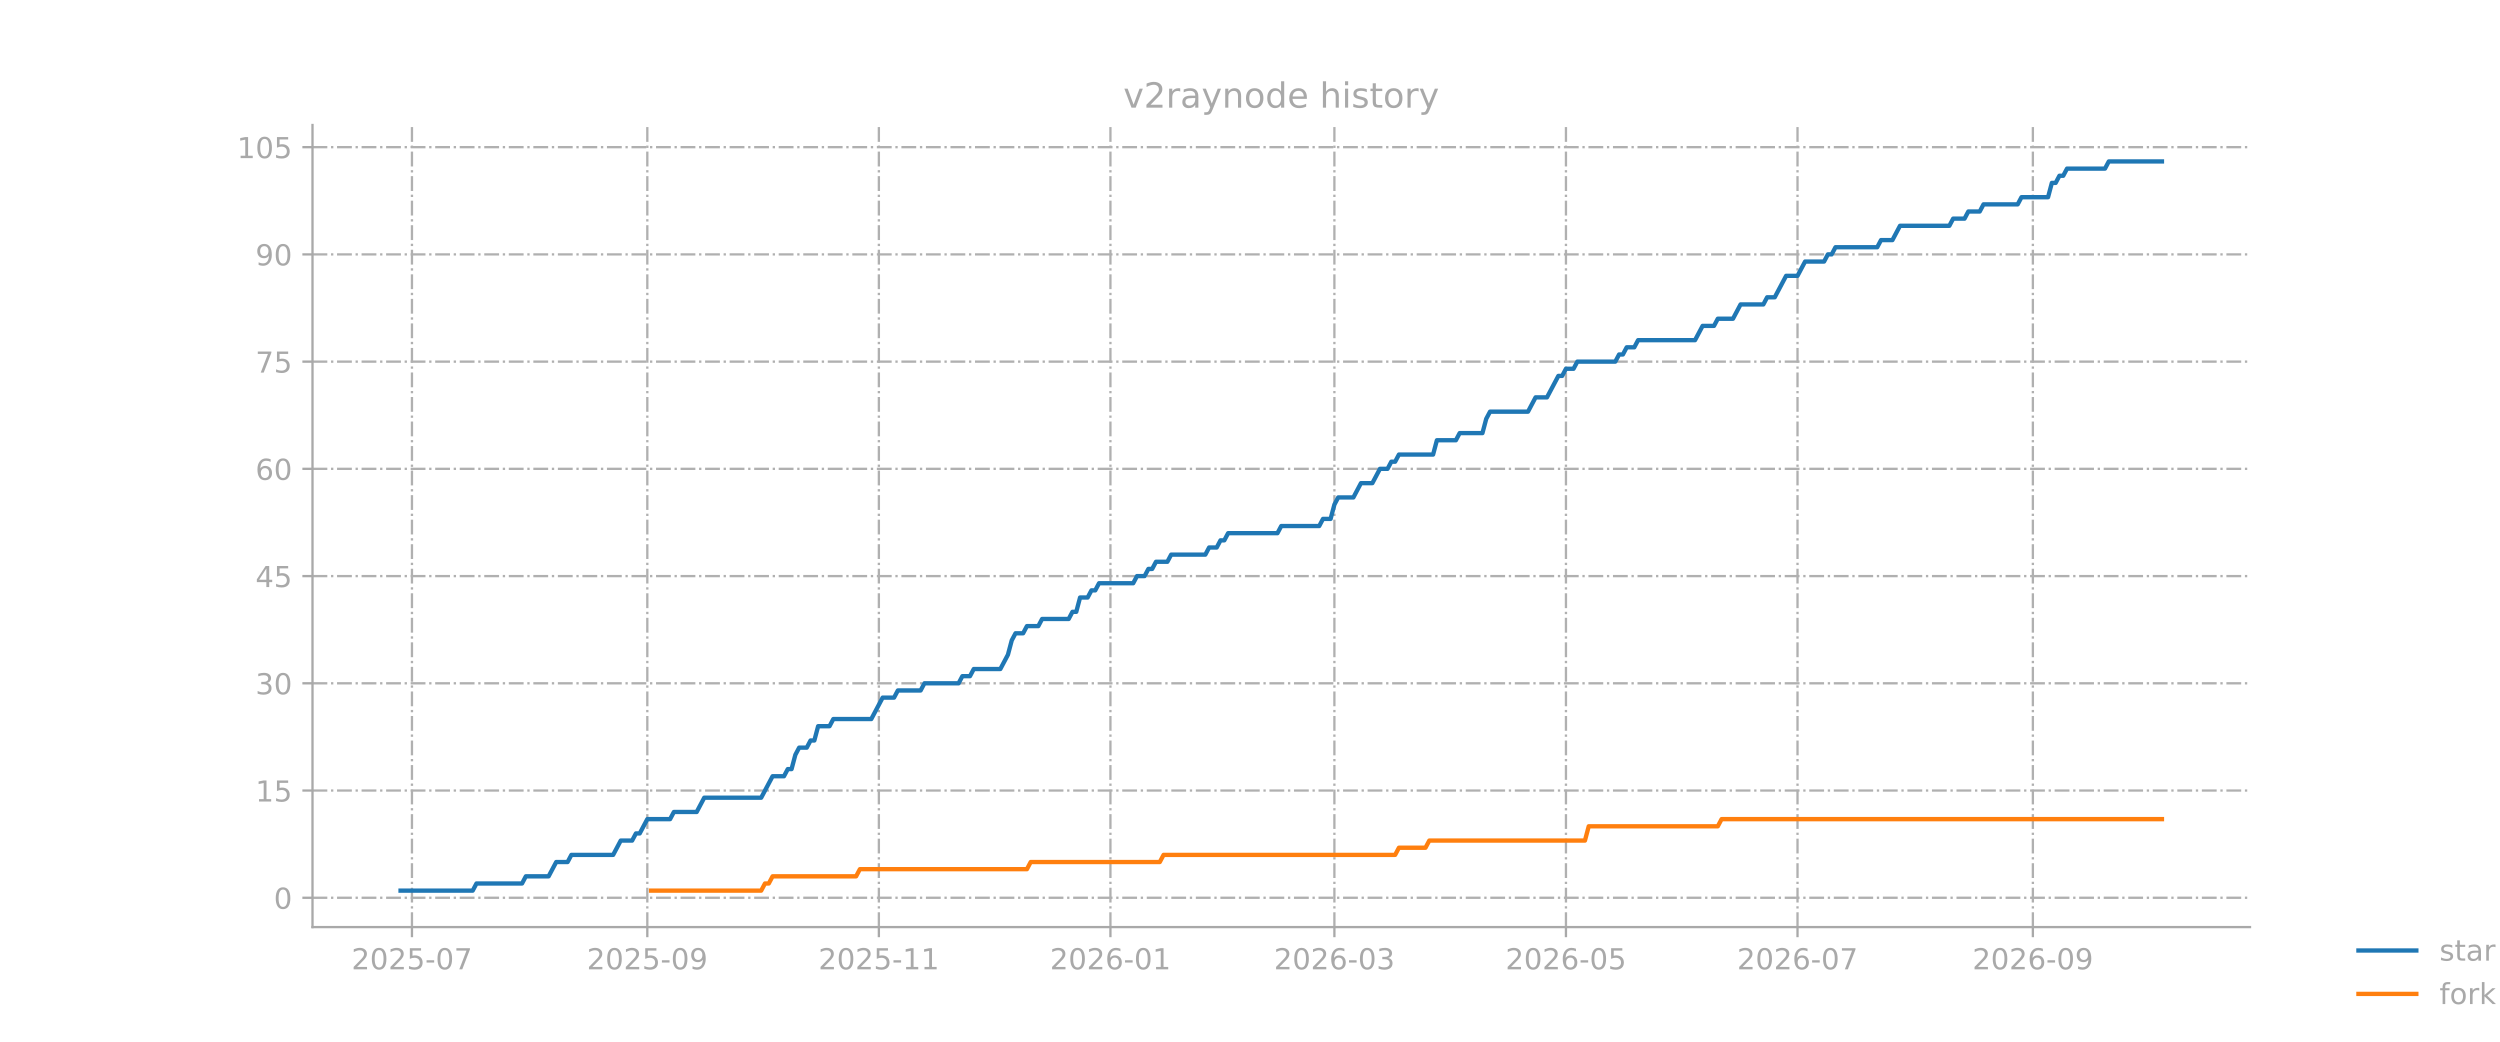
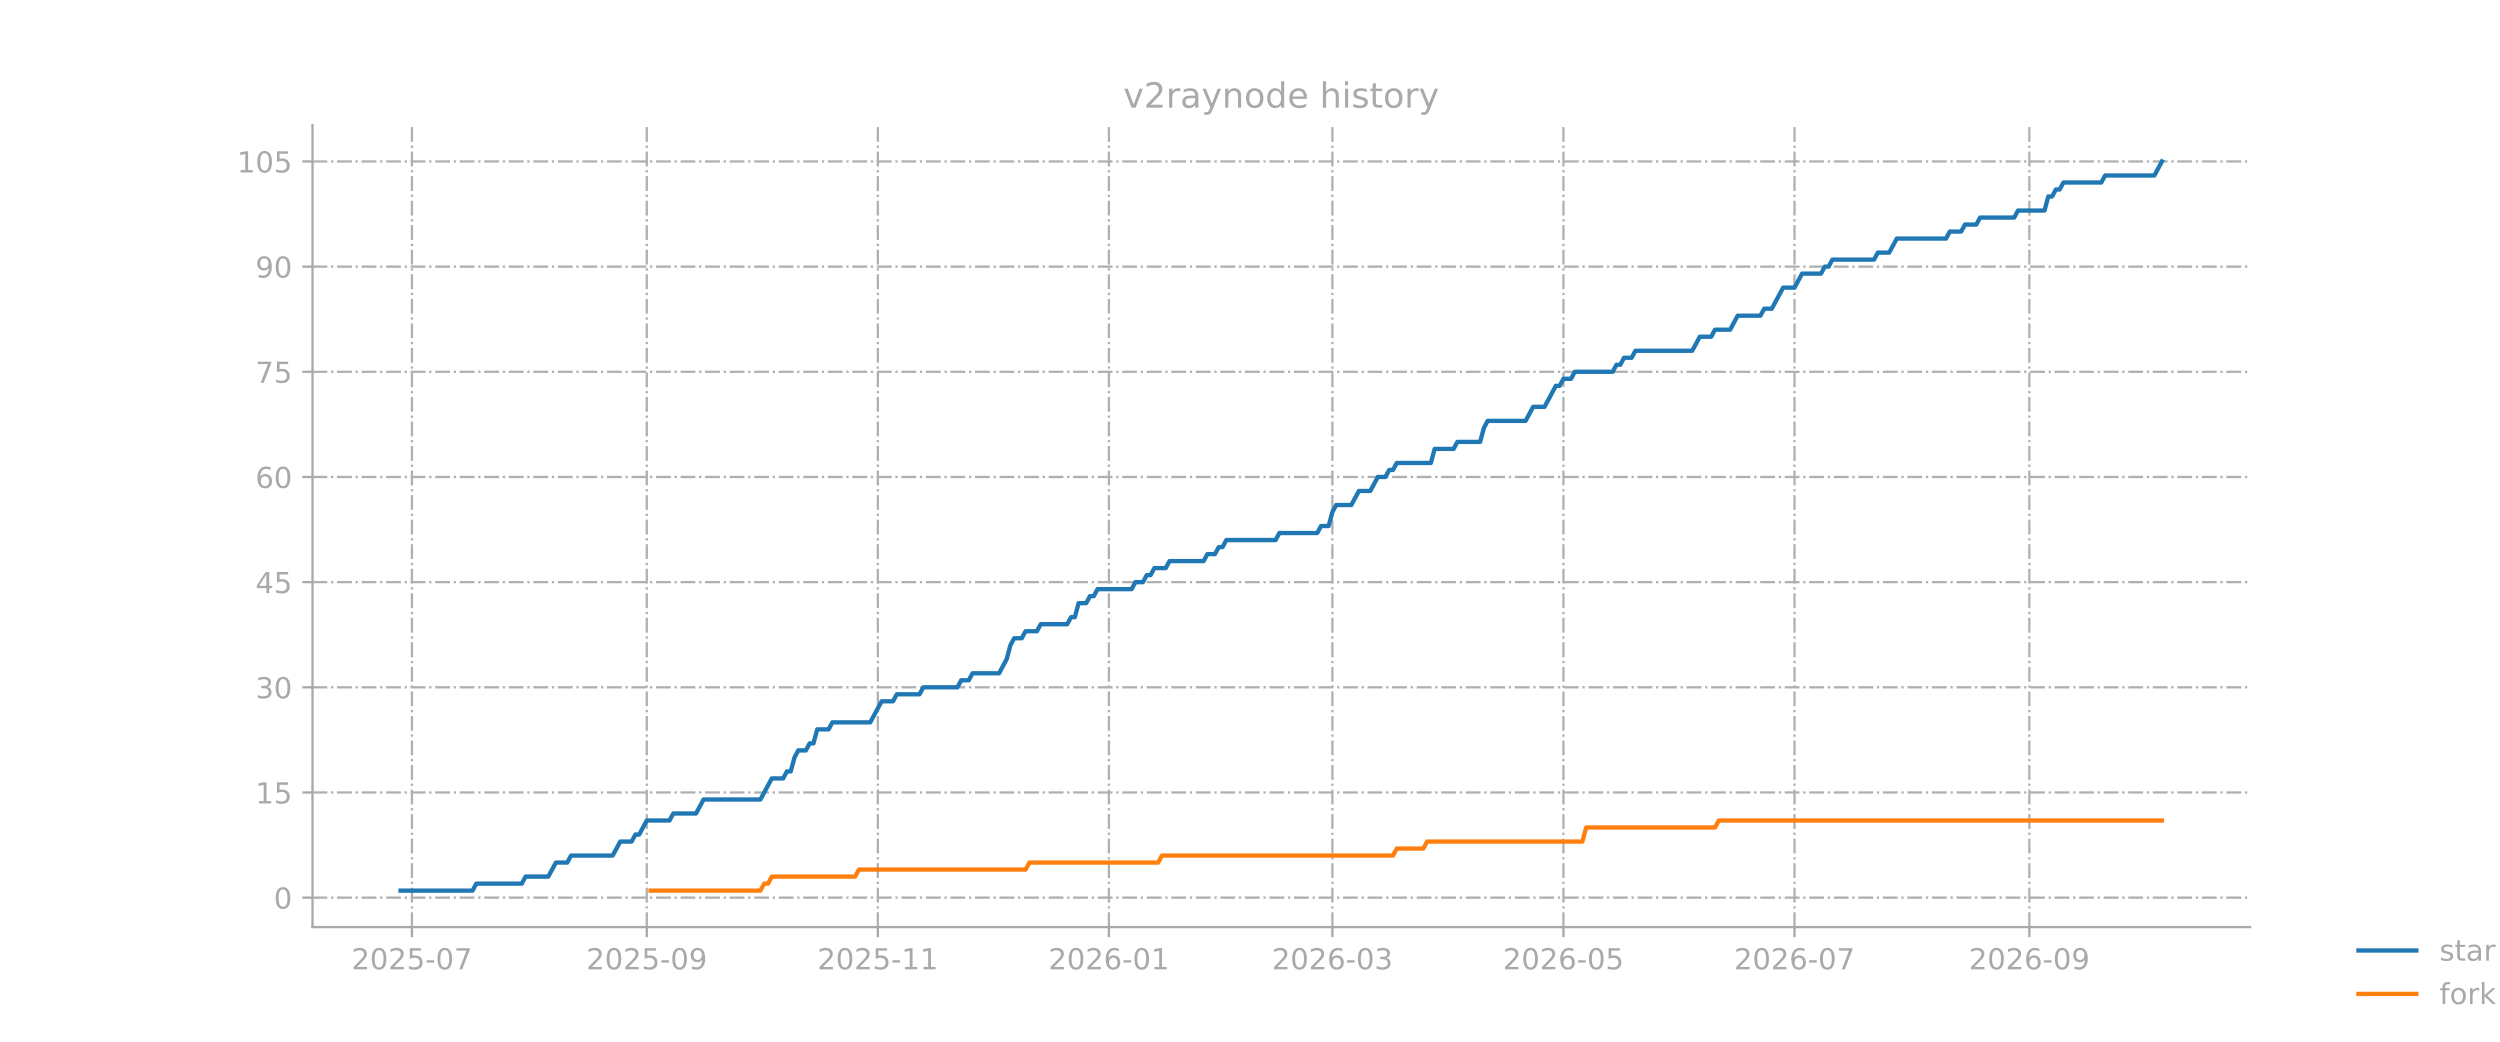
<svg xmlns="http://www.w3.org/2000/svg" xmlns:xlink="http://www.w3.org/1999/xlink" width="864pt" height="360pt" viewBox="0 0 864 360" version="1.1">
  <defs>
    <style type="text/css">*{stroke-linejoin: round; stroke-linecap: butt}</style>
  </defs>
  <g id="figure_1">
    <g id="patch_1">
      <path d="M 0 360  L 864 360  L 864 0  L 0 0  L 0 360  z " style="fill: none; opacity: 0" />
    </g>
    <g id="axes_1">
      <g id="patch_2">
        <path d="M 108 320.4  L 777.6 320.4  L 777.6 43.2  L 108 43.2  L 108 320.4  z " style="fill: none; opacity: 0" />
      </g>
      <g id="matplotlib.axis_1">
        <g id="xtick_1">
          <g id="line2d_1">
-             <path d="M 142.372 320.4  L 142.372 43.2  " clip-path="url(#p97fd6ea133)" style="fill: none; stroke-dasharray: 5.12,1.28,0.8,1.28; stroke-dashoffset: 0; stroke: #b0b0b0; stroke-width: 0.8" />
+             <path d="M 142.364 320.4  L 142.364 43.2  " clip-path="url(#p1e07a360fa)" style="fill: none; stroke-dasharray: 5.12,1.28,0.8,1.28; stroke-dashoffset: 0; stroke: #b0b0b0; stroke-width: 0.8" />
          </g>
          <g id="line2d_2">
            <defs>
-               <path id="m919e17f228" d="M 0 0  L 0 3.5  " style="stroke: #a9a9a9; stroke-width: 0.8" />
+               <path id="mce1f207de1" d="M 0 0  L 0 3.5  " style="stroke: #a9a9a9; stroke-width: 0.8" />
            </defs>
            <g>
-               <use xlink:href="#m919e17f228" x="142.372" y="320.4" style="fill: #a9a9a9; stroke: #a9a9a9; stroke-width: 0.8" />
+               <use xlink:href="#mce1f207de1" x="142.364" y="320.4" style="fill: #a9a9a9; stroke: #a9a9a9; stroke-width: 0.8" />
            </g>
          </g>
          <g id="text_1">
-             <g style="fill: #a9a9a9" transform="translate(121.4807 334.9977) scale(0.1 -0.1)">
+             <g style="fill: #a9a9a9" transform="translate(121.4722 334.9977) scale(0.1 -0.1)">
              <defs>
                <path id="DejaVuSans-15" d="M 1228 531  L 3431 531  L 3431 0  L 469 0  L 469 531  Q 828 903 1448 1529  Q 2069 2156 2228 2338  Q 2531 2678 2651 2914  Q 2772 3150 2772 3378  Q 2772 3750 2511 3984  Q 2250 4219 1831 4219  Q 1534 4219 1204 4116  Q 875 4013 500 3803  L 500 4441  Q 881 4594 1212 4672  Q 1544 4750 1819 4750  Q 2544 4750 2975 4387  Q 3406 4025 3406 3419  Q 3406 3131 3298 2873  Q 3191 2616 2906 2266  Q 2828 2175 2409 1742  Q 1991 1309 1228 531  z " transform="scale(0.015625)" />
                <path id="DejaVuSans-13" d="M 2034 4250  Q 1547 4250 1301 3770  Q 1056 3291 1056 2328  Q 1056 1369 1301 889  Q 1547 409 2034 409  Q 2525 409 2770 889  Q 3016 1369 3016 2328  Q 3016 3291 2770 3770  Q 2525 4250 2034 4250  z M 2034 4750  Q 2819 4750 3233 4129  Q 3647 3509 3647 2328  Q 3647 1150 3233 529  Q 2819 -91 2034 -91  Q 1250 -91 836 529  Q 422 1150 422 2328  Q 422 3509 836 4129  Q 1250 4750 2034 4750  z " transform="scale(0.015625)" />
                <path id="DejaVuSans-18" d="M 691 4666  L 3169 4666  L 3169 4134  L 1269 4134  L 1269 2991  Q 1406 3038 1543 3061  Q 1681 3084 1819 3084  Q 2600 3084 3056 2656  Q 3513 2228 3513 1497  Q 3513 744 3044 326  Q 2575 -91 1722 -91  Q 1428 -91 1123 -41  Q 819 9 494 109  L 494 744  Q 775 591 1075 516  Q 1375 441 1709 441  Q 2250 441 2565 725  Q 2881 1009 2881 1497  Q 2881 1984 2565 2268  Q 2250 2553 1709 2553  Q 1456 2553 1204 2497  Q 953 2441 691 2322  L 691 4666  z " transform="scale(0.015625)" />
                <path id="DejaVuSans-10" d="M 313 2009  L 1997 2009  L 1997 1497  L 313 1497  L 313 2009  z " transform="scale(0.015625)" />
                <path id="DejaVuSans-1a" d="M 525 4666  L 3525 4666  L 3525 4397  L 1831 0  L 1172 0  L 2766 4134  L 525 4134  L 525 4666  z " transform="scale(0.015625)" />
              </defs>
              <use xlink:href="#DejaVuSans-15" />
              <use xlink:href="#DejaVuSans-13" transform="translate(63.625 0)" />
              <use xlink:href="#DejaVuSans-15" transform="translate(127.25 0)" />
              <use xlink:href="#DejaVuSans-18" transform="translate(190.875 0)" />
              <use xlink:href="#DejaVuSans-10" transform="translate(254.5 0)" />
              <use xlink:href="#DejaVuSans-13" transform="translate(290.5781 0)" />
              <use xlink:href="#DejaVuSans-1a" transform="translate(354.2031 0)" />
            </g>
          </g>
        </g>
        <g id="xtick_2">
          <g id="line2d_3">
-             <path d="M 223.711 320.4  L 223.711 43.2  " clip-path="url(#p97fd6ea133)" style="fill: none; stroke-dasharray: 5.12,1.28,0.8,1.28; stroke-dashoffset: 0; stroke: #b0b0b0; stroke-width: 0.8" />
+             <path d="M 223.527 320.4  L 223.527 43.2  " clip-path="url(#p1e07a360fa)" style="fill: none; stroke-dasharray: 5.12,1.28,0.8,1.28; stroke-dashoffset: 0; stroke: #b0b0b0; stroke-width: 0.8" />
          </g>
          <g id="line2d_4">
            <g>
-               <use xlink:href="#m919e17f228" x="223.711" y="320.4" style="fill: #a9a9a9; stroke: #a9a9a9; stroke-width: 0.8" />
+               <use xlink:href="#mce1f207de1" x="223.527" y="320.4" style="fill: #a9a9a9; stroke: #a9a9a9; stroke-width: 0.8" />
            </g>
          </g>
          <g id="text_2">
-             <g style="fill: #a9a9a9" transform="translate(202.8193 334.9977) scale(0.1 -0.1)">
+             <g style="fill: #a9a9a9" transform="translate(202.6359 334.9977) scale(0.1 -0.1)">
              <defs>
                <path id="DejaVuSans-1c" d="M 703 97  L 703 672  Q 941 559 1184 500  Q 1428 441 1663 441  Q 2288 441 2617 861  Q 2947 1281 2994 2138  Q 2813 1869 2534 1725  Q 2256 1581 1919 1581  Q 1219 1581 811 2004  Q 403 2428 403 3163  Q 403 3881 828 4315  Q 1253 4750 1959 4750  Q 2769 4750 3195 4129  Q 3622 3509 3622 2328  Q 3622 1225 3098 567  Q 2575 -91 1691 -91  Q 1453 -91 1209 -44  Q 966 3 703 97  z M 1959 2075  Q 2384 2075 2632 2365  Q 2881 2656 2881 3163  Q 2881 3666 2632 3958  Q 2384 4250 1959 4250  Q 1534 4250 1286 3958  Q 1038 3666 1038 3163  Q 1038 2656 1286 2365  Q 1534 2075 1959 2075  z " transform="scale(0.015625)" />
              </defs>
              <use xlink:href="#DejaVuSans-15" />
              <use xlink:href="#DejaVuSans-13" transform="translate(63.625 0)" />
              <use xlink:href="#DejaVuSans-15" transform="translate(127.25 0)" />
              <use xlink:href="#DejaVuSans-18" transform="translate(190.875 0)" />
              <use xlink:href="#DejaVuSans-10" transform="translate(254.5 0)" />
              <use xlink:href="#DejaVuSans-13" transform="translate(290.5781 0)" />
              <use xlink:href="#DejaVuSans-1c" transform="translate(354.2031 0)" />
            </g>
          </g>
        </g>
        <g id="xtick_3">
          <g id="line2d_5">
-             <path d="M 303.737 320.4  L 303.737 43.2  " clip-path="url(#p97fd6ea133)" style="fill: none; stroke-dasharray: 5.12,1.28,0.8,1.28; stroke-dashoffset: 0; stroke: #b0b0b0; stroke-width: 0.8" />
+             <path d="M 303.382 320.4  L 303.382 43.2  " clip-path="url(#p1e07a360fa)" style="fill: none; stroke-dasharray: 5.12,1.28,0.8,1.28; stroke-dashoffset: 0; stroke: #b0b0b0; stroke-width: 0.8" />
          </g>
          <g id="line2d_6">
            <g>
-               <use xlink:href="#m919e17f228" x="303.737" y="320.4" style="fill: #a9a9a9; stroke: #a9a9a9; stroke-width: 0.8" />
+               <use xlink:href="#mce1f207de1" x="303.382" y="320.4" style="fill: #a9a9a9; stroke: #a9a9a9; stroke-width: 0.8" />
            </g>
          </g>
          <g id="text_3">
-             <g style="fill: #a9a9a9" transform="translate(282.8459 334.9977) scale(0.1 -0.1)">
+             <g style="fill: #a9a9a9" transform="translate(282.4904 334.9977) scale(0.1 -0.1)">
              <defs>
                <path id="DejaVuSans-14" d="M 794 531  L 1825 531  L 1825 4091  L 703 3866  L 703 4441  L 1819 4666  L 2450 4666  L 2450 531  L 3481 531  L 3481 0  L 794 0  L 794 531  z " transform="scale(0.015625)" />
              </defs>
              <use xlink:href="#DejaVuSans-15" />
              <use xlink:href="#DejaVuSans-13" transform="translate(63.625 0)" />
              <use xlink:href="#DejaVuSans-15" transform="translate(127.25 0)" />
              <use xlink:href="#DejaVuSans-18" transform="translate(190.875 0)" />
              <use xlink:href="#DejaVuSans-10" transform="translate(254.5 0)" />
              <use xlink:href="#DejaVuSans-14" transform="translate(290.5781 0)" />
              <use xlink:href="#DejaVuSans-14" transform="translate(354.2031 0)" />
            </g>
          </g>
        </g>
        <g id="xtick_4">
          <g id="line2d_7">
-             <path d="M 383.764 320.4  L 383.764 43.2  " clip-path="url(#p97fd6ea133)" style="fill: none; stroke-dasharray: 5.12,1.28,0.8,1.28; stroke-dashoffset: 0; stroke: #b0b0b0; stroke-width: 0.8" />
+             <path d="M 383.236 320.4  L 383.236 43.2  " clip-path="url(#p1e07a360fa)" style="fill: none; stroke-dasharray: 5.12,1.28,0.8,1.28; stroke-dashoffset: 0; stroke: #b0b0b0; stroke-width: 0.8" />
          </g>
          <g id="line2d_8">
            <g>
-               <use xlink:href="#m919e17f228" x="383.764" y="320.4" style="fill: #a9a9a9; stroke: #a9a9a9; stroke-width: 0.8" />
+               <use xlink:href="#mce1f207de1" x="383.236" y="320.4" style="fill: #a9a9a9; stroke: #a9a9a9; stroke-width: 0.8" />
            </g>
          </g>
          <g id="text_4">
-             <g style="fill: #a9a9a9" transform="translate(362.8725 334.9977) scale(0.1 -0.1)">
+             <g style="fill: #a9a9a9" transform="translate(362.345 334.9977) scale(0.1 -0.1)">
              <defs>
                <path id="DejaVuSans-19" d="M 2113 2584  Q 1688 2584 1439 2293  Q 1191 2003 1191 1497  Q 1191 994 1439 701  Q 1688 409 2113 409  Q 2538 409 2786 701  Q 3034 994 3034 1497  Q 3034 2003 2786 2293  Q 2538 2584 2113 2584  z M 3366 4563  L 3366 3988  Q 3128 4100 2886 4159  Q 2644 4219 2406 4219  Q 1781 4219 1451 3797  Q 1122 3375 1075 2522  Q 1259 2794 1537 2939  Q 1816 3084 2150 3084  Q 2853 3084 3261 2657  Q 3669 2231 3669 1497  Q 3669 778 3244 343  Q 2819 -91 2113 -91  Q 1303 -91 875 529  Q 447 1150 447 2328  Q 447 3434 972 4092  Q 1497 4750 2381 4750  Q 2619 4750 2861 4703  Q 3103 4656 3366 4563  z " transform="scale(0.015625)" />
              </defs>
              <use xlink:href="#DejaVuSans-15" />
              <use xlink:href="#DejaVuSans-13" transform="translate(63.625 0)" />
              <use xlink:href="#DejaVuSans-15" transform="translate(127.25 0)" />
              <use xlink:href="#DejaVuSans-19" transform="translate(190.875 0)" />
              <use xlink:href="#DejaVuSans-10" transform="translate(254.5 0)" />
              <use xlink:href="#DejaVuSans-13" transform="translate(290.5781 0)" />
              <use xlink:href="#DejaVuSans-14" transform="translate(354.2031 0)" />
            </g>
          </g>
        </g>
        <g id="xtick_5">
          <g id="line2d_9">
-             <path d="M 461.167 320.4  L 461.167 43.2  " clip-path="url(#p97fd6ea133)" style="fill: none; stroke-dasharray: 5.12,1.28,0.8,1.28; stroke-dashoffset: 0; stroke: #b0b0b0; stroke-width: 0.8" />
+             <path d="M 460.473 320.4  L 460.473 43.2  " clip-path="url(#p1e07a360fa)" style="fill: none; stroke-dasharray: 5.12,1.28,0.8,1.28; stroke-dashoffset: 0; stroke: #b0b0b0; stroke-width: 0.8" />
          </g>
          <g id="line2d_10">
            <g>
-               <use xlink:href="#m919e17f228" x="461.167" y="320.4" style="fill: #a9a9a9; stroke: #a9a9a9; stroke-width: 0.8" />
+               <use xlink:href="#mce1f207de1" x="460.473" y="320.4" style="fill: #a9a9a9; stroke: #a9a9a9; stroke-width: 0.8" />
            </g>
          </g>
          <g id="text_5">
-             <g style="fill: #a9a9a9" transform="translate(440.2754 334.9977) scale(0.1 -0.1)">
+             <g style="fill: #a9a9a9" transform="translate(439.5813 334.9977) scale(0.1 -0.1)">
              <defs>
                <path id="DejaVuSans-16" d="M 2597 2516  Q 3050 2419 3304 2112  Q 3559 1806 3559 1356  Q 3559 666 3084 287  Q 2609 -91 1734 -91  Q 1441 -91 1130 -33  Q 819 25 488 141  L 488 750  Q 750 597 1062 519  Q 1375 441 1716 441  Q 2309 441 2620 675  Q 2931 909 2931 1356  Q 2931 1769 2642 2001  Q 2353 2234 1838 2234  L 1294 2234  L 1294 2753  L 1863 2753  Q 2328 2753 2575 2939  Q 2822 3125 2822 3475  Q 2822 3834 2567 4026  Q 2313 4219 1838 4219  Q 1578 4219 1281 4162  Q 984 4106 628 3988  L 628 4550  Q 988 4650 1302 4700  Q 1616 4750 1894 4750  Q 2613 4750 3031 4423  Q 3450 4097 3450 3541  Q 3450 3153 3228 2886  Q 3006 2619 2597 2516  z " transform="scale(0.015625)" />
              </defs>
              <use xlink:href="#DejaVuSans-15" />
              <use xlink:href="#DejaVuSans-13" transform="translate(63.625 0)" />
              <use xlink:href="#DejaVuSans-15" transform="translate(127.25 0)" />
              <use xlink:href="#DejaVuSans-19" transform="translate(190.875 0)" />
              <use xlink:href="#DejaVuSans-10" transform="translate(254.5 0)" />
              <use xlink:href="#DejaVuSans-13" transform="translate(290.5781 0)" />
              <use xlink:href="#DejaVuSans-16" transform="translate(354.2031 0)" />
            </g>
          </g>
        </g>
        <g id="xtick_6">
          <g id="line2d_11">
-             <path d="M 541.193 320.4  L 541.193 43.2  " clip-path="url(#p97fd6ea133)" style="fill: none; stroke-dasharray: 5.12,1.28,0.8,1.28; stroke-dashoffset: 0; stroke: #b0b0b0; stroke-width: 0.8" />
+             <path d="M 540.327 320.4  L 540.327 43.2  " clip-path="url(#p1e07a360fa)" style="fill: none; stroke-dasharray: 5.12,1.28,0.8,1.28; stroke-dashoffset: 0; stroke: #b0b0b0; stroke-width: 0.8" />
          </g>
          <g id="line2d_12">
            <g>
-               <use xlink:href="#m919e17f228" x="541.193" y="320.4" style="fill: #a9a9a9; stroke: #a9a9a9; stroke-width: 0.8" />
+               <use xlink:href="#mce1f207de1" x="540.327" y="320.4" style="fill: #a9a9a9; stroke: #a9a9a9; stroke-width: 0.8" />
            </g>
          </g>
          <g id="text_6">
-             <g style="fill: #a9a9a9" transform="translate(520.302 334.9977) scale(0.1 -0.1)">
+             <g style="fill: #a9a9a9" transform="translate(519.4359 334.9977) scale(0.1 -0.1)">
              <use xlink:href="#DejaVuSans-15" />
              <use xlink:href="#DejaVuSans-13" transform="translate(63.625 0)" />
              <use xlink:href="#DejaVuSans-15" transform="translate(127.25 0)" />
              <use xlink:href="#DejaVuSans-19" transform="translate(190.875 0)" />
              <use xlink:href="#DejaVuSans-10" transform="translate(254.5 0)" />
              <use xlink:href="#DejaVuSans-13" transform="translate(290.5781 0)" />
              <use xlink:href="#DejaVuSans-18" transform="translate(354.2031 0)" />
            </g>
          </g>
        </g>
        <g id="xtick_7">
          <g id="line2d_13">
-             <path d="M 621.22 320.4  L 621.22 43.2  " clip-path="url(#p97fd6ea133)" style="fill: none; stroke-dasharray: 5.12,1.28,0.8,1.28; stroke-dashoffset: 0; stroke: #b0b0b0; stroke-width: 0.8" />
+             <path d="M 620.182 320.4  L 620.182 43.2  " clip-path="url(#p1e07a360fa)" style="fill: none; stroke-dasharray: 5.12,1.28,0.8,1.28; stroke-dashoffset: 0; stroke: #b0b0b0; stroke-width: 0.8" />
          </g>
          <g id="line2d_14">
            <g>
-               <use xlink:href="#m919e17f228" x="621.22" y="320.4" style="fill: #a9a9a9; stroke: #a9a9a9; stroke-width: 0.8" />
+               <use xlink:href="#mce1f207de1" x="620.182" y="320.4" style="fill: #a9a9a9; stroke: #a9a9a9; stroke-width: 0.8" />
            </g>
          </g>
          <g id="text_7">
-             <g style="fill: #a9a9a9" transform="translate(600.3287 334.9977) scale(0.1 -0.1)">
+             <g style="fill: #a9a9a9" transform="translate(599.2904 334.9977) scale(0.1 -0.1)">
              <use xlink:href="#DejaVuSans-15" />
              <use xlink:href="#DejaVuSans-13" transform="translate(63.625 0)" />
              <use xlink:href="#DejaVuSans-15" transform="translate(127.25 0)" />
              <use xlink:href="#DejaVuSans-19" transform="translate(190.875 0)" />
              <use xlink:href="#DejaVuSans-10" transform="translate(254.5 0)" />
              <use xlink:href="#DejaVuSans-13" transform="translate(290.5781 0)" />
              <use xlink:href="#DejaVuSans-1a" transform="translate(354.2031 0)" />
            </g>
          </g>
        </g>
        <g id="xtick_8">
          <g id="line2d_15">
-             <path d="M 702.559 320.4  L 702.559 43.2  " clip-path="url(#p97fd6ea133)" style="fill: none; stroke-dasharray: 5.12,1.28,0.8,1.28; stroke-dashoffset: 0; stroke: #b0b0b0; stroke-width: 0.8" />
+             <path d="M 701.345 320.4  L 701.345 43.2  " clip-path="url(#p1e07a360fa)" style="fill: none; stroke-dasharray: 5.12,1.28,0.8,1.28; stroke-dashoffset: 0; stroke: #b0b0b0; stroke-width: 0.8" />
          </g>
          <g id="line2d_16">
            <g>
-               <use xlink:href="#m919e17f228" x="702.559" y="320.4" style="fill: #a9a9a9; stroke: #a9a9a9; stroke-width: 0.8" />
+               <use xlink:href="#mce1f207de1" x="701.345" y="320.4" style="fill: #a9a9a9; stroke: #a9a9a9; stroke-width: 0.8" />
            </g>
          </g>
          <g id="text_8">
-             <g style="fill: #a9a9a9" transform="translate(681.6672 334.9977) scale(0.1 -0.1)">
+             <g style="fill: #a9a9a9" transform="translate(680.454 334.9977) scale(0.1 -0.1)">
              <use xlink:href="#DejaVuSans-15" />
              <use xlink:href="#DejaVuSans-13" transform="translate(63.625 0)" />
              <use xlink:href="#DejaVuSans-15" transform="translate(127.25 0)" />
              <use xlink:href="#DejaVuSans-19" transform="translate(190.875 0)" />
              <use xlink:href="#DejaVuSans-10" transform="translate(254.5 0)" />
              <use xlink:href="#DejaVuSans-13" transform="translate(290.5781 0)" />
              <use xlink:href="#DejaVuSans-1c" transform="translate(354.2031 0)" />
            </g>
          </g>
        </g>
      </g>
      <g id="matplotlib.axis_2">
        <g id="ytick_1">
          <g id="line2d_17">
-             <path d="M 108 310.271  L 777.6 310.271  " clip-path="url(#p97fd6ea133)" style="fill: none; stroke-dasharray: 5.12,1.28,0.8,1.28; stroke-dashoffset: 0; stroke: #b0b0b0; stroke-width: 0.8" />
+             <path d="M 108 310.223  L 777.6 310.223  " clip-path="url(#p1e07a360fa)" style="fill: none; stroke-dasharray: 5.12,1.28,0.8,1.28; stroke-dashoffset: 0; stroke: #b0b0b0; stroke-width: 0.8" />
          </g>
          <g id="line2d_18">
            <defs>
-               <path id="m623ea1c98a" d="M 0 0  L -3.5 0  " style="stroke: #a9a9a9; stroke-width: 0.8" />
+               <path id="mb62d36e076" d="M 0 0  L -3.5 0  " style="stroke: #a9a9a9; stroke-width: 0.8" />
            </defs>
            <g>
-               <use xlink:href="#m623ea1c98a" x="108" y="310.271" style="fill: #a9a9a9; stroke: #a9a9a9; stroke-width: 0.8" />
+               <use xlink:href="#mb62d36e076" x="108" y="310.223" style="fill: #a9a9a9; stroke: #a9a9a9; stroke-width: 0.8" />
            </g>
          </g>
          <g id="text_9">
-             <g style="fill: #a9a9a9" transform="translate(94.6375 314.0694) scale(0.1 -0.1)">
+             <g style="fill: #a9a9a9" transform="translate(94.6375 314.0219) scale(0.1 -0.1)">
              <use xlink:href="#DejaVuSans-13" />
            </g>
          </g>
        </g>
        <g id="ytick_2">
          <g id="line2d_19">
-             <path d="M 108 273.212  L 777.6 273.212  " clip-path="url(#p97fd6ea133)" style="fill: none; stroke-dasharray: 5.12,1.28,0.8,1.28; stroke-dashoffset: 0; stroke: #b0b0b0; stroke-width: 0.8" />
+             <path d="M 108 273.877  L 777.6 273.877  " clip-path="url(#p1e07a360fa)" style="fill: none; stroke-dasharray: 5.12,1.28,0.8,1.28; stroke-dashoffset: 0; stroke: #b0b0b0; stroke-width: 0.8" />
          </g>
          <g id="line2d_20">
            <g>
-               <use xlink:href="#m623ea1c98a" x="108" y="273.212" style="fill: #a9a9a9; stroke: #a9a9a9; stroke-width: 0.8" />
+               <use xlink:href="#mb62d36e076" x="108" y="273.877" style="fill: #a9a9a9; stroke: #a9a9a9; stroke-width: 0.8" />
            </g>
          </g>
          <g id="text_10">
-             <g style="fill: #a9a9a9" transform="translate(88.275 277.0106) scale(0.1 -0.1)">
+             <g style="fill: #a9a9a9" transform="translate(88.275 277.6758) scale(0.1 -0.1)">
              <use xlink:href="#DejaVuSans-14" />
              <use xlink:href="#DejaVuSans-18" transform="translate(63.625 0)" />
            </g>
          </g>
        </g>
        <g id="ytick_3">
          <g id="line2d_21">
-             <path d="M 108 236.153  L 777.6 236.153  " clip-path="url(#p97fd6ea133)" style="fill: none; stroke-dasharray: 5.12,1.28,0.8,1.28; stroke-dashoffset: 0; stroke: #b0b0b0; stroke-width: 0.8" />
+             <path d="M 108 237.531  L 777.6 237.531  " clip-path="url(#p1e07a360fa)" style="fill: none; stroke-dasharray: 5.12,1.28,0.8,1.28; stroke-dashoffset: 0; stroke: #b0b0b0; stroke-width: 0.8" />
          </g>
          <g id="line2d_22">
            <g>
-               <use xlink:href="#m623ea1c98a" x="108" y="236.153" style="fill: #a9a9a9; stroke: #a9a9a9; stroke-width: 0.8" />
+               <use xlink:href="#mb62d36e076" x="108" y="237.531" style="fill: #a9a9a9; stroke: #a9a9a9; stroke-width: 0.8" />
            </g>
          </g>
          <g id="text_11">
-             <g style="fill: #a9a9a9" transform="translate(88.275 239.9518) scale(0.1 -0.1)">
+             <g style="fill: #a9a9a9" transform="translate(88.275 241.3296) scale(0.1 -0.1)">
              <use xlink:href="#DejaVuSans-16" />
              <use xlink:href="#DejaVuSans-13" transform="translate(63.625 0)" />
            </g>
          </g>
        </g>
        <g id="ytick_4">
          <g id="line2d_23">
-             <path d="M 108 199.094  L 777.6 199.094  " clip-path="url(#p97fd6ea133)" style="fill: none; stroke-dasharray: 5.12,1.28,0.8,1.28; stroke-dashoffset: 0; stroke: #b0b0b0; stroke-width: 0.8" />
+             <path d="M 108 201.185  L 777.6 201.185  " clip-path="url(#p1e07a360fa)" style="fill: none; stroke-dasharray: 5.12,1.28,0.8,1.28; stroke-dashoffset: 0; stroke: #b0b0b0; stroke-width: 0.8" />
          </g>
          <g id="line2d_24">
            <g>
-               <use xlink:href="#m623ea1c98a" x="108" y="199.094" style="fill: #a9a9a9; stroke: #a9a9a9; stroke-width: 0.8" />
+               <use xlink:href="#mb62d36e076" x="108" y="201.185" style="fill: #a9a9a9; stroke: #a9a9a9; stroke-width: 0.8" />
            </g>
          </g>
          <g id="text_12">
-             <g style="fill: #a9a9a9" transform="translate(88.275 202.8929) scale(0.1 -0.1)">
+             <g style="fill: #a9a9a9" transform="translate(88.275 204.9834) scale(0.1 -0.1)">
              <defs>
                <path id="DejaVuSans-17" d="M 2419 4116  L 825 1625  L 2419 1625  L 2419 4116  z M 2253 4666  L 3047 4666  L 3047 1625  L 3713 1625  L 3713 1100  L 3047 1100  L 3047 0  L 2419 0  L 2419 1100  L 313 1100  L 313 1709  L 2253 4666  z " transform="scale(0.015625)" />
              </defs>
              <use xlink:href="#DejaVuSans-17" />
              <use xlink:href="#DejaVuSans-18" transform="translate(63.625 0)" />
            </g>
          </g>
        </g>
        <g id="ytick_5">
          <g id="line2d_25">
-             <path d="M 108 162.035  L 777.6 162.035  " clip-path="url(#p97fd6ea133)" style="fill: none; stroke-dasharray: 5.12,1.28,0.8,1.28; stroke-dashoffset: 0; stroke: #b0b0b0; stroke-width: 0.8" />
+             <path d="M 108 164.838  L 777.6 164.838  " clip-path="url(#p1e07a360fa)" style="fill: none; stroke-dasharray: 5.12,1.28,0.8,1.28; stroke-dashoffset: 0; stroke: #b0b0b0; stroke-width: 0.8" />
          </g>
          <g id="line2d_26">
            <g>
-               <use xlink:href="#m623ea1c98a" x="108" y="162.035" style="fill: #a9a9a9; stroke: #a9a9a9; stroke-width: 0.8" />
+               <use xlink:href="#mb62d36e076" x="108" y="164.838" style="fill: #a9a9a9; stroke: #a9a9a9; stroke-width: 0.8" />
            </g>
          </g>
          <g id="text_13">
-             <g style="fill: #a9a9a9" transform="translate(88.275 165.8341) scale(0.1 -0.1)">
+             <g style="fill: #a9a9a9" transform="translate(88.275 168.6373) scale(0.1 -0.1)">
              <use xlink:href="#DejaVuSans-19" />
              <use xlink:href="#DejaVuSans-13" transform="translate(63.625 0)" />
            </g>
          </g>
        </g>
        <g id="ytick_6">
          <g id="line2d_27">
-             <path d="M 108 124.976  L 777.6 124.976  " clip-path="url(#p97fd6ea133)" style="fill: none; stroke-dasharray: 5.12,1.28,0.8,1.28; stroke-dashoffset: 0; stroke: #b0b0b0; stroke-width: 0.8" />
+             <path d="M 108 128.492  L 777.6 128.492  " clip-path="url(#p1e07a360fa)" style="fill: none; stroke-dasharray: 5.12,1.28,0.8,1.28; stroke-dashoffset: 0; stroke: #b0b0b0; stroke-width: 0.8" />
          </g>
          <g id="line2d_28">
            <g>
-               <use xlink:href="#m623ea1c98a" x="108" y="124.976" style="fill: #a9a9a9; stroke: #a9a9a9; stroke-width: 0.8" />
+               <use xlink:href="#mb62d36e076" x="108" y="128.492" style="fill: #a9a9a9; stroke: #a9a9a9; stroke-width: 0.8" />
            </g>
          </g>
          <g id="text_14">
-             <g style="fill: #a9a9a9" transform="translate(88.275 128.7753) scale(0.1 -0.1)">
+             <g style="fill: #a9a9a9" transform="translate(88.275 132.2911) scale(0.1 -0.1)">
              <use xlink:href="#DejaVuSans-1a" />
              <use xlink:href="#DejaVuSans-18" transform="translate(63.625 0)" />
            </g>
          </g>
        </g>
        <g id="ytick_7">
          <g id="line2d_29">
-             <path d="M 108 87.918  L 777.6 87.918  " clip-path="url(#p97fd6ea133)" style="fill: none; stroke-dasharray: 5.12,1.28,0.8,1.28; stroke-dashoffset: 0; stroke: #b0b0b0; stroke-width: 0.8" />
+             <path d="M 108 92.146  L 777.6 92.146  " clip-path="url(#p1e07a360fa)" style="fill: none; stroke-dasharray: 5.12,1.28,0.8,1.28; stroke-dashoffset: 0; stroke: #b0b0b0; stroke-width: 0.8" />
          </g>
          <g id="line2d_30">
            <g>
-               <use xlink:href="#m623ea1c98a" x="108" y="87.918" style="fill: #a9a9a9; stroke: #a9a9a9; stroke-width: 0.8" />
+               <use xlink:href="#mb62d36e076" x="108" y="92.146" style="fill: #a9a9a9; stroke: #a9a9a9; stroke-width: 0.8" />
            </g>
          </g>
          <g id="text_15">
-             <g style="fill: #a9a9a9" transform="translate(88.275 91.71648) scale(0.1 -0.1)">
+             <g style="fill: #a9a9a9" transform="translate(88.275 95.94498) scale(0.1 -0.1)">
              <use xlink:href="#DejaVuSans-1c" />
              <use xlink:href="#DejaVuSans-13" transform="translate(63.625 0)" />
            </g>
          </g>
        </g>
        <g id="ytick_8">
          <g id="line2d_31">
-             <path d="M 108 50.859  L 777.6 50.859  " clip-path="url(#p97fd6ea133)" style="fill: none; stroke-dasharray: 5.12,1.28,0.8,1.28; stroke-dashoffset: 0; stroke: #b0b0b0; stroke-width: 0.8" />
+             <path d="M 108 55.8  L 777.6 55.8  " clip-path="url(#p1e07a360fa)" style="fill: none; stroke-dasharray: 5.12,1.28,0.8,1.28; stroke-dashoffset: 0; stroke: #b0b0b0; stroke-width: 0.8" />
          </g>
          <g id="line2d_32">
            <g>
-               <use xlink:href="#m623ea1c98a" x="108" y="50.859" style="fill: #a9a9a9; stroke: #a9a9a9; stroke-width: 0.8" />
+               <use xlink:href="#mb62d36e076" x="108" y="55.8" style="fill: #a9a9a9; stroke: #a9a9a9; stroke-width: 0.8" />
            </g>
          </g>
          <g id="text_16">
-             <g style="fill: #a9a9a9" transform="translate(81.9125 54.65765) scale(0.1 -0.1)">
+             <g style="fill: #a9a9a9" transform="translate(81.9125 59.59883) scale(0.1 -0.1)">
              <use xlink:href="#DejaVuSans-14" />
              <use xlink:href="#DejaVuSans-13" transform="translate(63.625 0)" />
              <use xlink:href="#DejaVuSans-18" transform="translate(127.25 0)" />
            </g>
          </g>
        </g>
      </g>
      <g id="line2d_33">
-         <path d="M 138.436 307.8  L 163.363 307.8  L 164.675 305.329  L 180.418 305.329  L 181.729 302.859  L 189.601 302.859  L 192.225 297.918  L 196.161 297.918  L 197.472 295.447  L 211.903 295.447  L 214.527 290.506  L 218.463 290.506  L 219.775 288.035  L 221.087 288.035  L 223.711 283.094  L 231.582 283.094  L 232.894 280.624  L 240.766 280.624  L 243.389 275.682  L 263.068 275.682  L 267.004 268.271  L 270.939 268.271  L 272.251 265.8  L 273.563 265.8  L 274.875 260.859  L 276.187 258.388  L 278.811 258.388  L 280.123 255.918  L 281.435 255.918  L 282.747 250.976  L 286.682 250.976  L 287.994 248.506  L 301.113 248.506  L 305.049 241.094  L 308.985 241.094  L 310.297 238.624  L 318.168 238.624  L 319.48 236.153  L 331.287 236.153  L 332.599 233.682  L 335.223 233.682  L 336.535 231.212  L 345.718 231.212  L 348.342 226.271  L 349.654 221.329  L 350.966 218.859  L 353.59 218.859  L 354.902 216.388  L 358.838 216.388  L 360.15 213.918  L 369.333 213.918  L 370.645 211.447  L 371.957 211.447  L 373.269 206.506  L 375.892 206.506  L 377.204 204.035  L 378.516 204.035  L 379.828 201.565  L 391.635 201.565  L 392.947 199.094  L 395.571 199.094  L 396.883 196.624  L 398.195 196.624  L 399.507 194.153  L 403.443 194.153  L 404.755 191.682  L 416.562 191.682  L 417.874 189.212  L 420.497 189.212  L 421.809 186.741  L 423.121 186.741  L 424.433 184.271  L 441.488 184.271  L 442.8 181.8  L 455.919 181.8  L 457.231 179.329  L 459.855 179.329  L 461.167 174.388  L 462.479 171.918  L 467.726 171.918  L 470.35 166.976  L 474.286 166.976  L 476.91 162.035  L 479.534 162.035  L 480.845 159.565  L 482.157 159.565  L 483.469 157.094  L 495.276 157.094  L 496.588 152.153  L 503.148 152.153  L 504.46 149.682  L 512.331 149.682  L 513.643 144.741  L 514.955 142.271  L 528.074 142.271  L 530.698 137.329  L 534.634 137.329  L 538.57 129.918  L 539.882 129.918  L 541.193 127.447  L 543.817 127.447  L 545.129 124.976  L 558.248 124.976  L 559.56 122.506  L 560.872 122.506  L 562.184 120.035  L 564.808 120.035  L 566.12 117.565  L 585.798 117.565  L 588.422 112.624  L 592.358 112.624  L 593.67 110.153  L 598.918 110.153  L 601.541 105.212  L 609.413 105.212  L 610.725 102.741  L 613.349 102.741  L 617.284 95.329  L 621.22 95.329  L 623.844 90.388  L 630.403 90.388  L 631.715 87.918  L 633.027 87.918  L 634.339 85.447  L 648.77 85.447  L 650.082 82.976  L 654.018 82.976  L 656.642 78.035  L 673.697 78.035  L 675.008 75.565  L 678.944 75.565  L 680.256 73.094  L 684.192 73.094  L 685.504 70.624  L 697.311 70.624  L 698.623 68.153  L 707.806 68.153  L 709.118 63.212  L 710.43 63.212  L 711.742 60.741  L 713.054 60.741  L 714.366 58.271  L 727.485 58.271  L 728.797 55.8  L 747.164 55.8  L 747.164 55.8  " clip-path="url(#p97fd6ea133)" style="fill: none; stroke: #1f77b4; stroke-width: 1.5; stroke-linecap: square" />
+         <path d="M 138.436 307.8  L 163.309 307.8  L 164.618 305.377  L 180.327 305.377  L 181.636 302.954  L 189.491 302.954  L 192.109 298.108  L 196.036 298.108  L 197.345 295.685  L 211.745 295.685  L 214.364 290.838  L 218.291 290.838  L 219.6 288.415  L 220.909 288.415  L 223.527 283.569  L 231.382 283.569  L 232.691 281.146  L 240.545 281.146  L 243.164 276.3  L 262.8 276.3  L 266.727 269.031  L 270.655 269.031  L 271.964 266.608  L 273.273 266.608  L 274.582 261.762  L 275.891 259.338  L 278.509 259.338  L 279.818 256.915  L 281.127 256.915  L 282.436 252.069  L 286.364 252.069  L 287.673 249.646  L 300.764 249.646  L 304.691 242.377  L 308.618 242.377  L 309.927 239.954  L 317.782 239.954  L 319.091 237.531  L 330.873 237.531  L 332.182 235.108  L 334.8 235.108  L 336.109 232.685  L 345.273 232.685  L 347.891 227.838  L 349.2 222.992  L 350.509 220.569  L 353.127 220.569  L 354.436 218.146  L 358.364 218.146  L 359.673 215.723  L 368.836 215.723  L 370.145 213.3  L 371.455 213.3  L 372.764 208.454  L 375.382 208.454  L 376.691 206.031  L 378 206.031  L 379.309 203.608  L 391.091 203.608  L 392.4 201.185  L 395.018 201.185  L 396.327 198.762  L 397.636 198.762  L 398.945 196.338  L 402.873 196.338  L 404.182 193.915  L 415.964 193.915  L 417.273 191.492  L 419.891 191.492  L 421.2 189.069  L 422.509 189.069  L 423.818 186.646  L 440.836 186.646  L 442.145 184.223  L 455.236 184.223  L 456.545 181.8  L 459.164 181.8  L 460.473 176.954  L 461.782 174.531  L 467.018 174.531  L 469.636 169.685  L 473.564 169.685  L 476.182 164.838  L 478.8 164.838  L 480.109 162.415  L 481.418 162.415  L 482.727 159.992  L 494.509 159.992  L 495.818 155.146  L 502.364 155.146  L 503.673 152.723  L 511.527 152.723  L 512.836 147.877  L 514.145 145.454  L 527.236 145.454  L 529.855 140.608  L 533.782 140.608  L 537.709 133.338  L 539.018 133.338  L 540.327 130.915  L 542.945 130.915  L 544.255 128.492  L 557.345 128.492  L 558.655 126.069  L 559.964 126.069  L 561.273 123.646  L 563.891 123.646  L 565.2 121.223  L 584.836 121.223  L 587.455 116.377  L 591.382 116.377  L 592.691 113.954  L 597.927 113.954  L 600.545 109.108  L 608.4 109.108  L 609.709 106.685  L 612.327 106.685  L 616.255 99.415  L 620.182 99.415  L 622.8 94.569  L 629.345 94.569  L 630.655 92.146  L 631.964 92.146  L 633.273 89.723  L 647.673 89.723  L 648.982 87.3  L 652.909 87.3  L 655.527 82.454  L 672.545 82.454  L 673.855 80.031  L 677.782 80.031  L 679.091 77.608  L 683.018 77.608  L 684.327 75.185  L 696.109 75.185  L 697.418 72.762  L 706.582 72.762  L 707.891 67.915  L 709.2 67.915  L 710.509 65.492  L 711.818 65.492  L 713.127 63.069  L 726.218 63.069  L 727.527 60.646  L 744.545 60.646  L 747.164 55.8  L 747.164 55.8  " clip-path="url(#p1e07a360fa)" style="fill: none; stroke: #1f77b4; stroke-width: 1.5; stroke-linecap: square" />
      </g>
      <g id="line2d_34">
-         <path d="M 225.023 307.8  L 263.068 307.8  L 264.38 305.329  L 265.692 305.329  L 267.004 302.859  L 295.866 302.859  L 297.178 300.388  L 354.902 300.388  L 356.214 297.918  L 400.819 297.918  L 402.131 295.447  L 482.157 295.447  L 483.469 292.976  L 492.653 292.976  L 493.965 290.506  L 547.753 290.506  L 549.065 285.565  L 593.67 285.565  L 594.982 283.094  L 747.164 283.094  L 747.164 283.094  " clip-path="url(#p97fd6ea133)" style="fill: none; stroke: #ff7f0e; stroke-width: 1.5; stroke-linecap: square" />
+         <path d="M 224.836 307.8  L 262.8 307.8  L 264.109 305.377  L 265.418 305.377  L 266.727 302.954  L 295.527 302.954  L 296.836 300.531  L 354.436 300.531  L 355.745 298.108  L 400.255 298.108  L 401.564 295.685  L 481.418 295.685  L 482.727 293.262  L 491.891 293.262  L 493.2 290.838  L 546.873 290.838  L 548.182 285.992  L 592.691 285.992  L 594 283.569  L 747.164 283.569  L 747.164 283.569  " clip-path="url(#p1e07a360fa)" style="fill: none; stroke: #ff7f0e; stroke-width: 1.5; stroke-linecap: square" />
      </g>
      <g id="patch_3">
        <path d="M 108 320.4  L 108 43.2  " style="fill: none; stroke: #a9a9a9; stroke-width: 0.8; stroke-linejoin: miter; stroke-linecap: square" />
      </g>
      <g id="patch_4">
        <path d="M 777.6 320.4  L 777.6 43.2  " style="fill: none" />
      </g>
      <g id="patch_5">
        <path d="M 108 320.4  L 777.6 320.4  " style="fill: none; stroke: #a9a9a9; stroke-width: 0.8; stroke-linejoin: miter; stroke-linecap: square" />
      </g>
      <g id="patch_6">
        <path d="M 108 43.2  L 777.6 43.2  " style="fill: none" />
      </g>
      <g id="text_17">
        <g style="fill: #a9a9a9" transform="translate(388.2188 37.2) scale(0.12 -0.12)">
          <defs>
            <path id="DejaVuSans-59" d="M 191 3500  L 800 3500  L 1894 563  L 2988 3500  L 3597 3500  L 2284 0  L 1503 0  L 191 3500  z " transform="scale(0.015625)" />
            <path id="DejaVuSans-55" d="M 2631 2963  Q 2534 3019 2420 3045  Q 2306 3072 2169 3072  Q 1681 3072 1420 2755  Q 1159 2438 1159 1844  L 1159 0  L 581 0  L 581 3500  L 1159 3500  L 1159 2956  Q 1341 3275 1631 3429  Q 1922 3584 2338 3584  Q 2397 3584 2469 3576  Q 2541 3569 2628 3553  L 2631 2963  z " transform="scale(0.015625)" />
            <path id="DejaVuSans-44" d="M 2194 1759  Q 1497 1759 1228 1600  Q 959 1441 959 1056  Q 959 750 1161 570  Q 1363 391 1709 391  Q 2188 391 2477 730  Q 2766 1069 2766 1631  L 2766 1759  L 2194 1759  z M 3341 1997  L 3341 0  L 2766 0  L 2766 531  Q 2569 213 2275 61  Q 1981 -91 1556 -91  Q 1019 -91 701 211  Q 384 513 384 1019  Q 384 1609 779 1909  Q 1175 2209 1959 2209  L 2766 2209  L 2766 2266  Q 2766 2663 2505 2880  Q 2244 3097 1772 3097  Q 1472 3097 1187 3025  Q 903 2953 641 2809  L 641 3341  Q 956 3463 1253 3523  Q 1550 3584 1831 3584  Q 2591 3584 2966 3190  Q 3341 2797 3341 1997  z " transform="scale(0.015625)" />
            <path id="DejaVuSans-5c" d="M 2059 -325  Q 1816 -950 1584 -1140  Q 1353 -1331 966 -1331  L 506 -1331  L 506 -850  L 844 -850  Q 1081 -850 1212 -737  Q 1344 -625 1503 -206  L 1606 56  L 191 3500  L 800 3500  L 1894 763  L 2988 3500  L 3597 3500  L 2059 -325  z " transform="scale(0.015625)" />
            <path id="DejaVuSans-51" d="M 3513 2113  L 3513 0  L 2938 0  L 2938 2094  Q 2938 2591 2744 2837  Q 2550 3084 2163 3084  Q 1697 3084 1428 2787  Q 1159 2491 1159 1978  L 1159 0  L 581 0  L 581 3500  L 1159 3500  L 1159 2956  Q 1366 3272 1645 3428  Q 1925 3584 2291 3584  Q 2894 3584 3203 3211  Q 3513 2838 3513 2113  z " transform="scale(0.015625)" />
            <path id="DejaVuSans-52" d="M 1959 3097  Q 1497 3097 1228 2736  Q 959 2375 959 1747  Q 959 1119 1226 758  Q 1494 397 1959 397  Q 2419 397 2687 759  Q 2956 1122 2956 1747  Q 2956 2369 2687 2733  Q 2419 3097 1959 3097  z M 1959 3584  Q 2709 3584 3137 3096  Q 3566 2609 3566 1747  Q 3566 888 3137 398  Q 2709 -91 1959 -91  Q 1206 -91 779 398  Q 353 888 353 1747  Q 353 2609 779 3096  Q 1206 3584 1959 3584  z " transform="scale(0.015625)" />
            <path id="DejaVuSans-47" d="M 2906 2969  L 2906 4863  L 3481 4863  L 3481 0  L 2906 0  L 2906 525  Q 2725 213 2448 61  Q 2172 -91 1784 -91  Q 1150 -91 751 415  Q 353 922 353 1747  Q 353 2572 751 3078  Q 1150 3584 1784 3584  Q 2172 3584 2448 3432  Q 2725 3281 2906 2969  z M 947 1747  Q 947 1113 1208 752  Q 1469 391 1925 391  Q 2381 391 2643 752  Q 2906 1113 2906 1747  Q 2906 2381 2643 2742  Q 2381 3103 1925 3103  Q 1469 3103 1208 2742  Q 947 2381 947 1747  z " transform="scale(0.015625)" />
            <path id="DejaVuSans-48" d="M 3597 1894  L 3597 1613  L 953 1613  Q 991 1019 1311 708  Q 1631 397 2203 397  Q 2534 397 2845 478  Q 3156 559 3463 722  L 3463 178  Q 3153 47 2828 -22  Q 2503 -91 2169 -91  Q 1331 -91 842 396  Q 353 884 353 1716  Q 353 2575 817 3079  Q 1281 3584 2069 3584  Q 2775 3584 3186 3129  Q 3597 2675 3597 1894  z M 3022 2063  Q 3016 2534 2758 2815  Q 2500 3097 2075 3097  Q 1594 3097 1305 2825  Q 1016 2553 972 2059  L 3022 2063  z " transform="scale(0.015625)" />
            <path id="DejaVuSans-3" transform="scale(0.015625)" />
            <path id="DejaVuSans-4b" d="M 3513 2113  L 3513 0  L 2938 0  L 2938 2094  Q 2938 2591 2744 2837  Q 2550 3084 2163 3084  Q 1697 3084 1428 2787  Q 1159 2491 1159 1978  L 1159 0  L 581 0  L 581 4863  L 1159 4863  L 1159 2956  Q 1366 3272 1645 3428  Q 1925 3584 2291 3584  Q 2894 3584 3203 3211  Q 3513 2838 3513 2113  z " transform="scale(0.015625)" />
            <path id="DejaVuSans-4c" d="M 603 3500  L 1178 3500  L 1178 0  L 603 0  L 603 3500  z M 603 4863  L 1178 4863  L 1178 4134  L 603 4134  L 603 4863  z " transform="scale(0.015625)" />
            <path id="DejaVuSans-56" d="M 2834 3397  L 2834 2853  Q 2591 2978 2328 3040  Q 2066 3103 1784 3103  Q 1356 3103 1142 2972  Q 928 2841 928 2578  Q 928 2378 1081 2264  Q 1234 2150 1697 2047  L 1894 2003  Q 2506 1872 2764 1633  Q 3022 1394 3022 966  Q 3022 478 2636 193  Q 2250 -91 1575 -91  Q 1294 -91 989 -36  Q 684 19 347 128  L 347 722  Q 666 556 975 473  Q 1284 391 1588 391  Q 1994 391 2212 530  Q 2431 669 2431 922  Q 2431 1156 2273 1281  Q 2116 1406 1581 1522  L 1381 1569  Q 847 1681 609 1914  Q 372 2147 372 2553  Q 372 3047 722 3315  Q 1072 3584 1716 3584  Q 2034 3584 2315 3537  Q 2597 3491 2834 3397  z " transform="scale(0.015625)" />
            <path id="DejaVuSans-57" d="M 1172 4494  L 1172 3500  L 2356 3500  L 2356 3053  L 1172 3053  L 1172 1153  Q 1172 725 1289 603  Q 1406 481 1766 481  L 2356 481  L 2356 0  L 1766 0  Q 1100 0 847 248  Q 594 497 594 1153  L 594 3053  L 172 3053  L 172 3500  L 594 3500  L 594 4494  L 1172 4494  z " transform="scale(0.015625)" />
          </defs>
          <use xlink:href="#DejaVuSans-59" />
          <use xlink:href="#DejaVuSans-15" transform="translate(59.1875 0)" />
          <use xlink:href="#DejaVuSans-55" transform="translate(122.8125 0)" />
          <use xlink:href="#DejaVuSans-44" transform="translate(163.9219 0)" />
          <use xlink:href="#DejaVuSans-5c" transform="translate(225.2031 0)" />
          <use xlink:href="#DejaVuSans-51" transform="translate(284.3906 0)" />
          <use xlink:href="#DejaVuSans-52" transform="translate(347.7656 0)" />
          <use xlink:href="#DejaVuSans-47" transform="translate(408.9531 0)" />
          <use xlink:href="#DejaVuSans-48" transform="translate(472.4375 0)" />
          <use xlink:href="#DejaVuSans-3" transform="translate(533.9688 0)" />
          <use xlink:href="#DejaVuSans-4b" transform="translate(565.75 0)" />
          <use xlink:href="#DejaVuSans-4c" transform="translate(629.125 0)" />
          <use xlink:href="#DejaVuSans-56" transform="translate(656.9062 0)" />
          <use xlink:href="#DejaVuSans-57" transform="translate(709 0)" />
          <use xlink:href="#DejaVuSans-52" transform="translate(748.2031 0)" />
          <use xlink:href="#DejaVuSans-55" transform="translate(809.3906 0)" />
          <use xlink:href="#DejaVuSans-5c" transform="translate(850.5 0)" />
        </g>
      </g>
      <g id="legend_1">
        <g id="line2d_35">
          <path d="M 815.08 328.498  L 825.08 328.498  L 835.08 328.498  " style="fill: none; stroke: #1f77b4; stroke-width: 1.5; stroke-linecap: square" />
        </g>
        <g id="text_18">
          <g style="fill: #a9a9a9" transform="translate(843.08 331.9984) scale(0.1 -0.1)">
            <use xlink:href="#DejaVuSans-56" />
            <use xlink:href="#DejaVuSans-57" transform="translate(52.09375 0)" />
            <use xlink:href="#DejaVuSans-44" transform="translate(91.29688 0)" />
            <use xlink:href="#DejaVuSans-55" transform="translate(152.5781 0)" />
          </g>
        </g>
        <g id="line2d_36">
          <path d="M 815.08 343.499  L 825.08 343.499  L 835.08 343.499  " style="fill: none; stroke: #ff7f0e; stroke-width: 1.5; stroke-linecap: square" />
        </g>
        <g id="text_19">
          <g style="fill: #a9a9a9" transform="translate(843.08 346.9992) scale(0.1 -0.1)">
            <defs>
              <path id="DejaVuSans-49" d="M 2375 4863  L 2375 4384  L 1825 4384  Q 1516 4384 1395 4259  Q 1275 4134 1275 3809  L 1275 3500  L 2222 3500  L 2222 3053  L 1275 3053  L 1275 0  L 697 0  L 697 3053  L 147 3053  L 147 3500  L 697 3500  L 697 3744  Q 697 4328 969 4595  Q 1241 4863 1831 4863  L 2375 4863  z " transform="scale(0.015625)" />
              <path id="DejaVuSans-4e" d="M 581 4863  L 1159 4863  L 1159 1991  L 2875 3500  L 3609 3500  L 1753 1863  L 3688 0  L 2938 0  L 1159 1709  L 1159 0  L 581 0  L 581 4863  z " transform="scale(0.015625)" />
            </defs>
            <use xlink:href="#DejaVuSans-49" />
            <use xlink:href="#DejaVuSans-52" transform="translate(35.20312 0)" />
            <use xlink:href="#DejaVuSans-55" transform="translate(96.39062 0)" />
            <use xlink:href="#DejaVuSans-4e" transform="translate(137.5 0)" />
          </g>
        </g>
      </g>
    </g>
  </g>
  <defs>
-     <clipPath id="p97fd6ea133">
+     <clipPath id="p1e07a360fa">
      <rect x="108" y="43.2" width="669.6" height="277.2" />
    </clipPath>
  </defs>
</svg>
